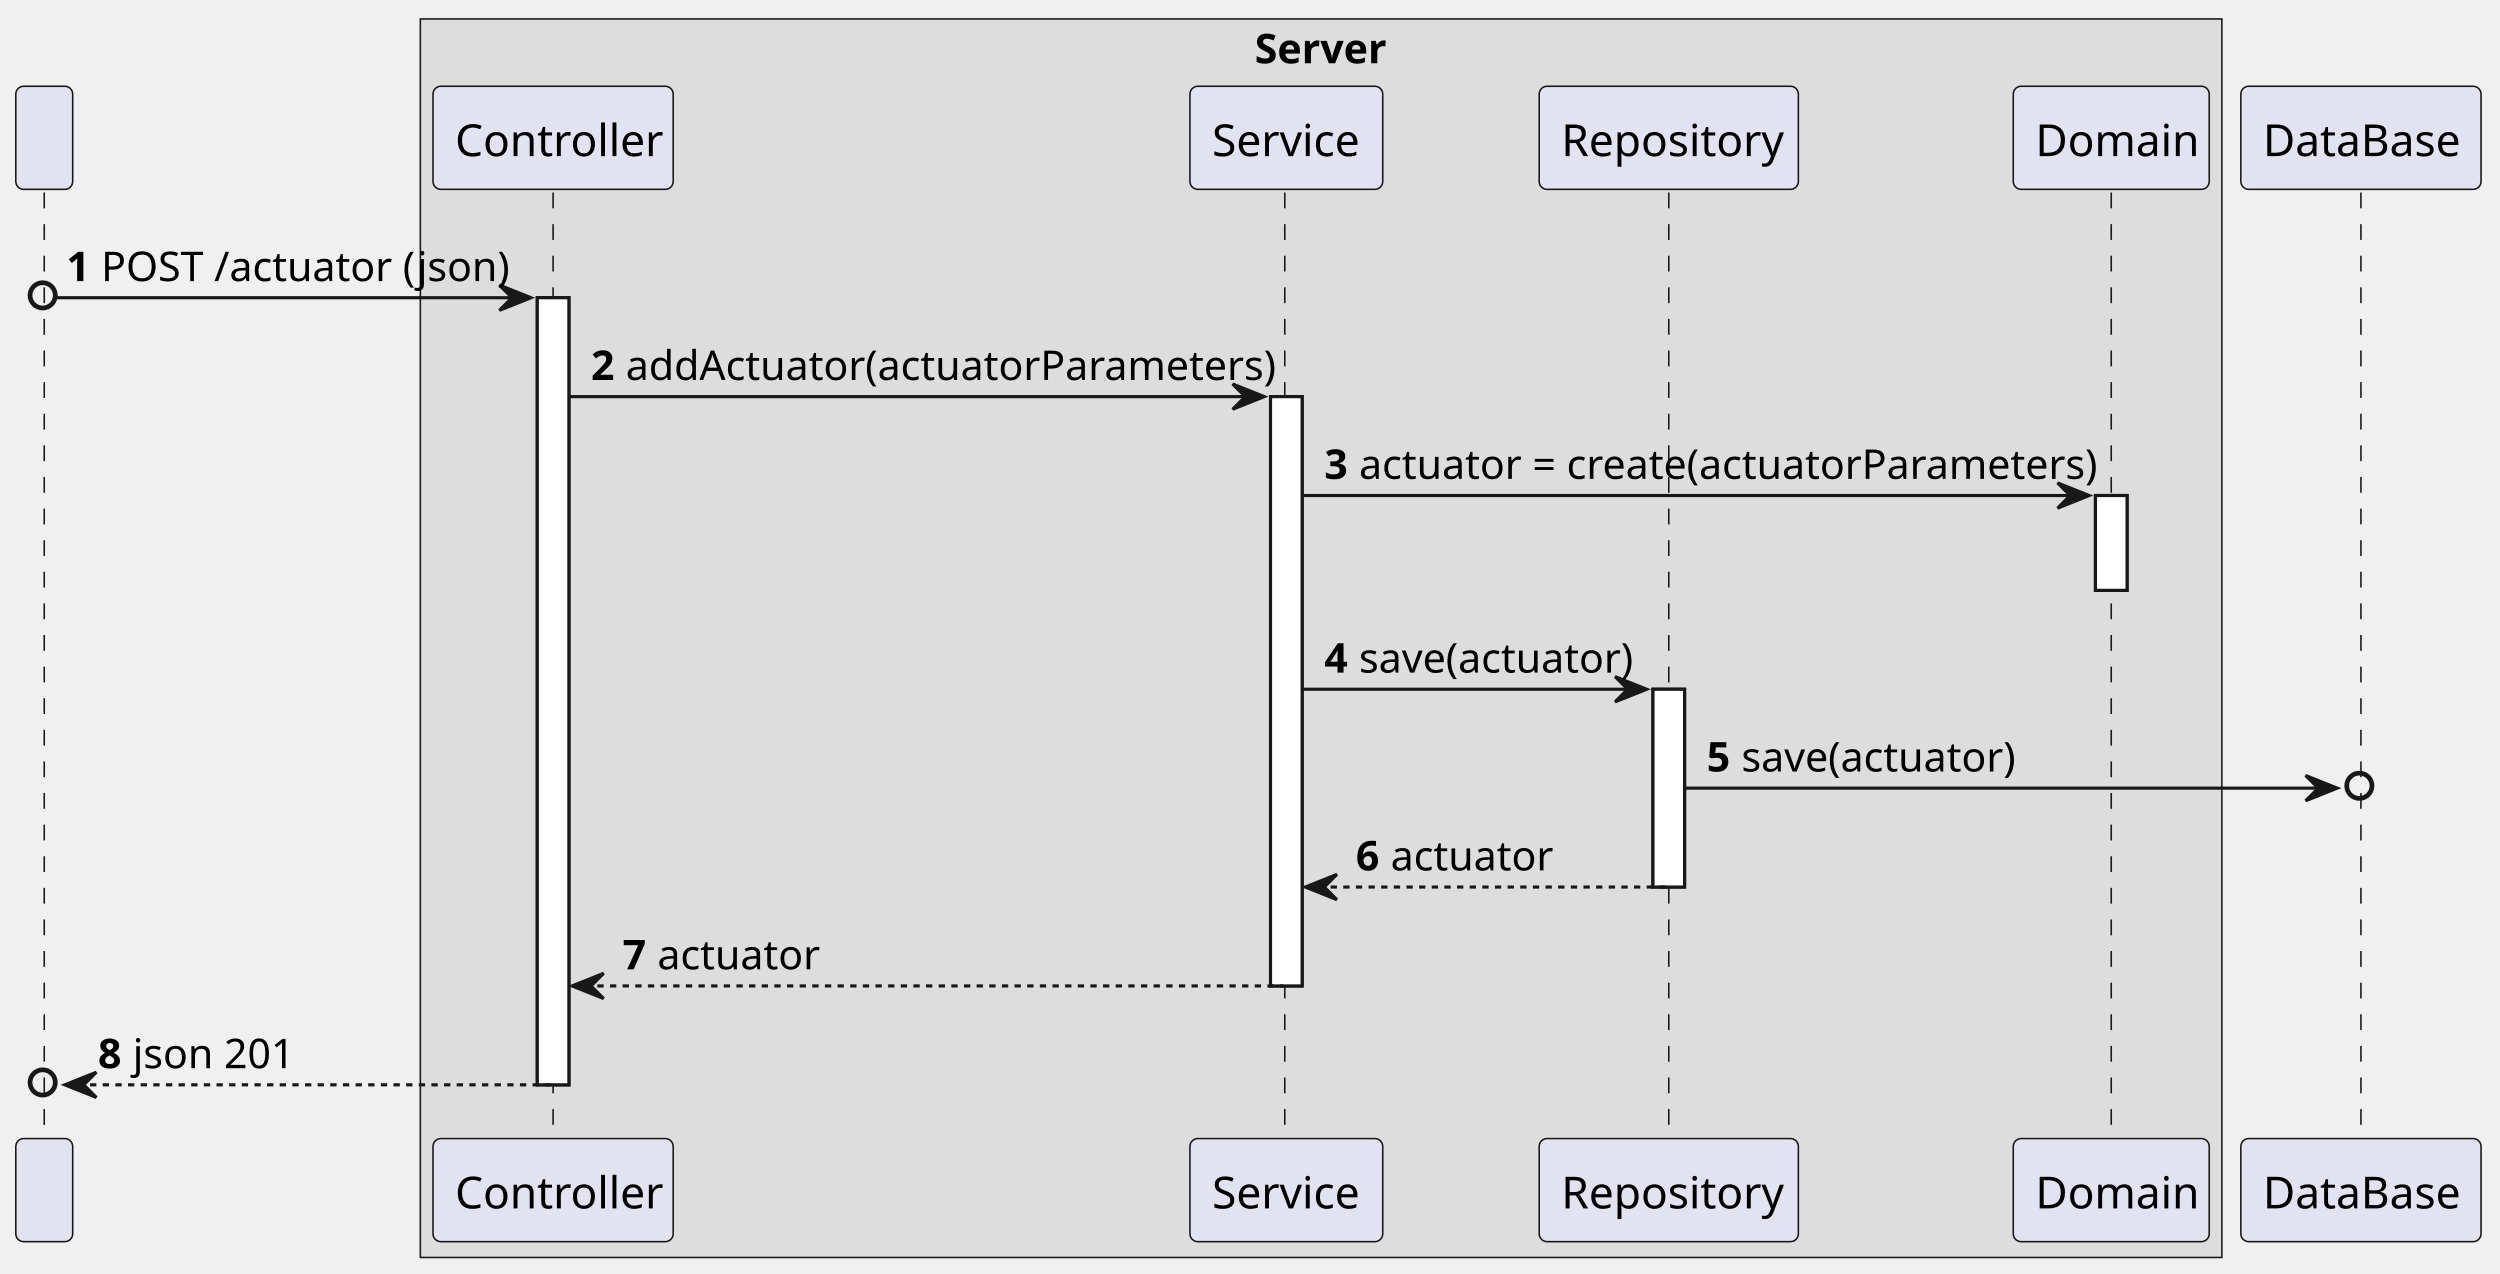
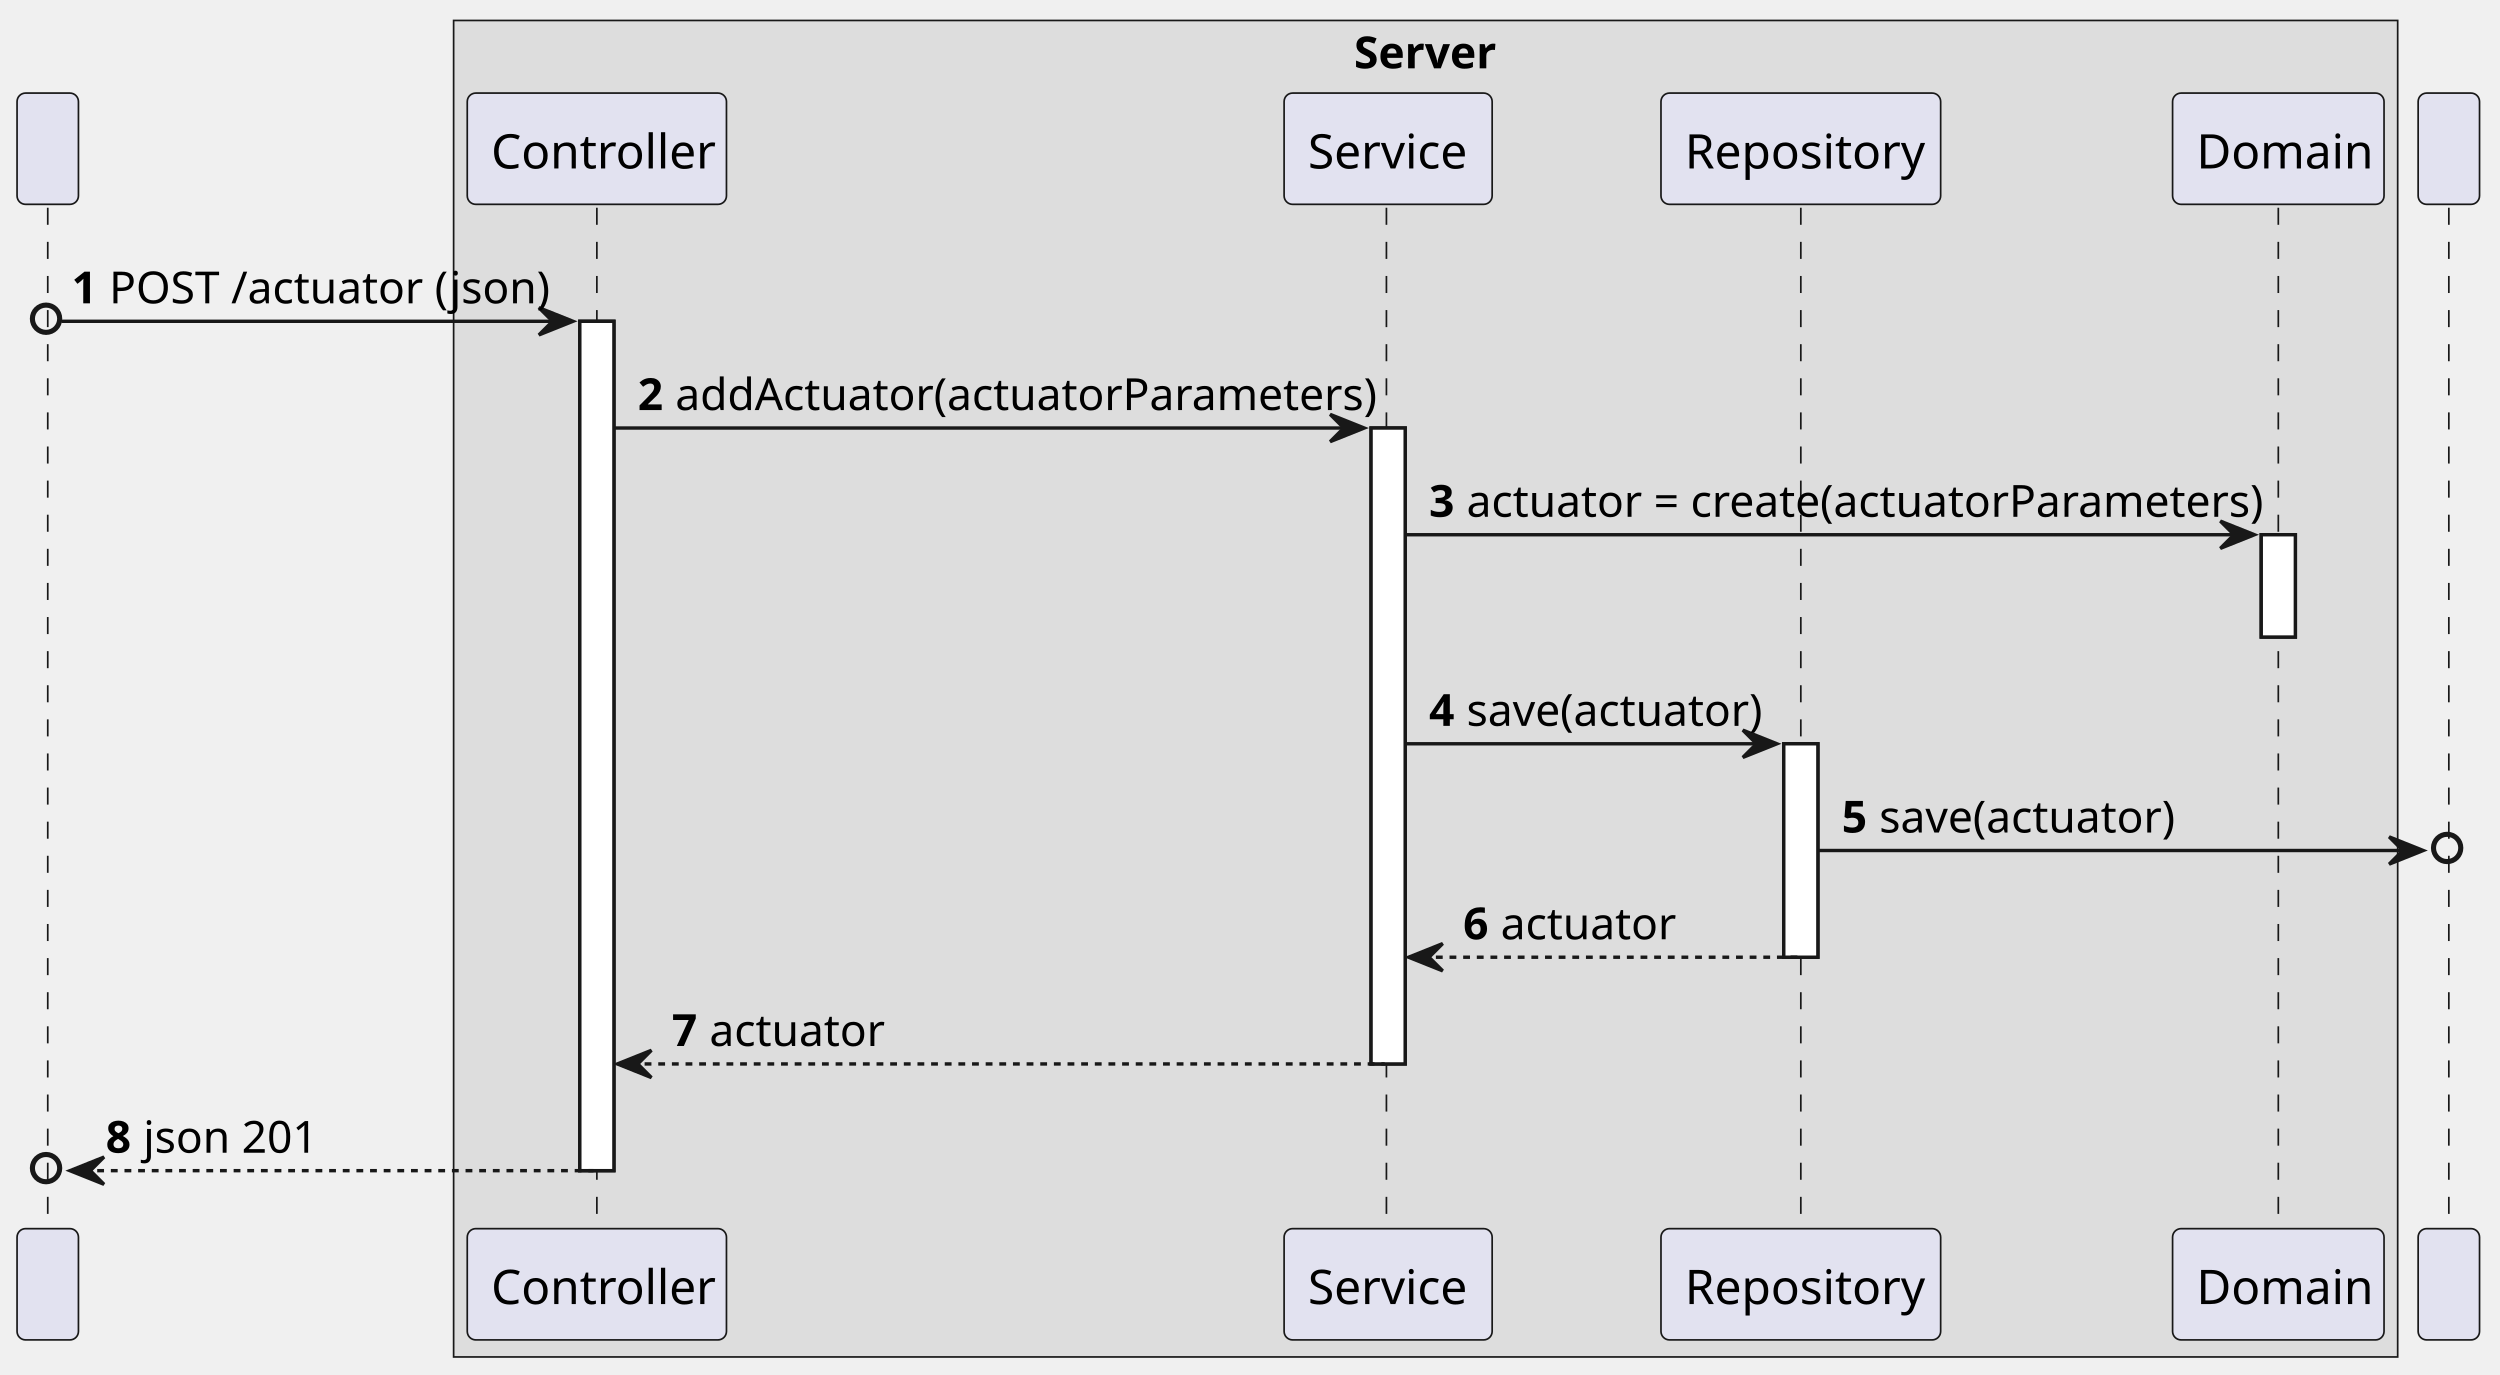
- <svg xmlns="http://www.w3.org/2000/svg" contentStyleType="text/css" height="403px" preserveAspectRatio="none" style="width:791px;height:403px;background:#FFFFFF;" version="1.1" viewBox="0 0 791 403" width="791px" zoomAndPan="magnify">
+ <svg xmlns="http://www.w3.org/2000/svg" contentStyleType="text/css" height="403px" preserveAspectRatio="none" style="width:733px;height:403px;background:#FFFFFF;" version="1.1" viewBox="0 0 733 403" width="733px" zoomAndPan="magnify">
  <defs />
  <g>
    <rect fill="#DDDDDD" height="391.861" style="stroke:#181818;stroke-width:0.5;" width="570" x="133" y="6" />
    <text fill="#000000" font-family="sans-serif" font-size="13" font-weight="bold" lengthAdjust="spacing" textLength="42" x="397" y="20.028">Server</text>
    <rect fill="#FFFFFF" height="249.037" style="stroke:#181818;stroke-width:1.0;" width="10" x="170" y="94.203" />
    <rect fill="#FFFFFF" height="186.455" style="stroke:#181818;stroke-width:1.0;" width="10" x="402" y="125.494" />
    <rect fill="#FFFFFF" height="62.582" style="stroke:#181818;stroke-width:1.0;" width="10" x="523" y="218.076" />
    <rect fill="#FFFFFF" height="30" style="stroke:#181818;stroke-width:1.0;" width="10" x="663" y="156.785" />
    <line style="stroke:#181818;stroke-width:0.5;stroke-dasharray:5.0,5.0;" x1="14" x2="14" y1="60.912" y2="361.24" />
    <line style="stroke:#181818;stroke-width:0.5;stroke-dasharray:5.0,5.0;" x1="175" x2="175" y1="60.912" y2="361.24" />
    <line style="stroke:#181818;stroke-width:0.5;stroke-dasharray:5.0,5.0;" x1="406.5" x2="406.5" y1="60.912" y2="361.24" />
    <line style="stroke:#181818;stroke-width:0.5;stroke-dasharray:5.0,5.0;" x1="528" x2="528" y1="60.912" y2="361.24" />
    <line style="stroke:#181818;stroke-width:0.5;stroke-dasharray:5.0,5.0;" x1="668" x2="668" y1="60.912" y2="361.24" />
-     <line style="stroke:#181818;stroke-width:0.5;stroke-dasharray:5.0,5.0;" x1="747" x2="747" y1="60.912" y2="361.24" />
+     <line style="stroke:#181818;stroke-width:0.5;stroke-dasharray:5.0,5.0;" x1="718" x2="718" y1="60.912" y2="361.24" />
    <rect fill="#E2E2F0" height="32.621" rx="2.5" ry="2.5" style="stroke:#181818;stroke-width:0.5;" width="18" x="5" y="27.291" />
    <text fill="#000000" font-family="sans-serif" font-size="14" lengthAdjust="spacing" textLength="4" x="12" y="49.398"> </text>
    <rect fill="#E2E2F0" height="32.621" rx="2.5" ry="2.5" style="stroke:#181818;stroke-width:0.5;" width="18" x="5" y="360.24" />
    <text fill="#000000" font-family="sans-serif" font-size="14" lengthAdjust="spacing" textLength="4" x="12" y="382.348"> </text>
    <rect fill="#E2E2F0" height="32.621" rx="2.5" ry="2.5" style="stroke:#181818;stroke-width:0.5;" width="76" x="137" y="27.291" />
    <text fill="#000000" font-family="sans-serif" font-size="14" lengthAdjust="spacing" textLength="62" x="144" y="49.398">Controller</text>
    <rect fill="#E2E2F0" height="32.621" rx="2.5" ry="2.5" style="stroke:#181818;stroke-width:0.5;" width="76" x="137" y="360.24" />
    <text fill="#000000" font-family="sans-serif" font-size="14" lengthAdjust="spacing" textLength="62" x="144" y="382.348">Controller</text>
    <rect fill="#E2E2F0" height="32.621" rx="2.5" ry="2.5" style="stroke:#181818;stroke-width:0.5;" width="61" x="376.5" y="27.291" />
    <text fill="#000000" font-family="sans-serif" font-size="14" lengthAdjust="spacing" textLength="47" x="383.5" y="49.398">Service</text>
    <rect fill="#E2E2F0" height="32.621" rx="2.5" ry="2.5" style="stroke:#181818;stroke-width:0.5;" width="61" x="376.5" y="360.24" />
    <text fill="#000000" font-family="sans-serif" font-size="14" lengthAdjust="spacing" textLength="47" x="383.5" y="382.348">Service</text>
    <rect fill="#E2E2F0" height="32.621" rx="2.5" ry="2.5" style="stroke:#181818;stroke-width:0.5;" width="82" x="487" y="27.291" />
    <text fill="#000000" font-family="sans-serif" font-size="14" lengthAdjust="spacing" textLength="68" x="494" y="49.398">Repository</text>
    <rect fill="#E2E2F0" height="32.621" rx="2.5" ry="2.5" style="stroke:#181818;stroke-width:0.5;" width="82" x="487" y="360.24" />
    <text fill="#000000" font-family="sans-serif" font-size="14" lengthAdjust="spacing" textLength="68" x="494" y="382.348">Repository</text>
    <rect fill="#E2E2F0" height="32.621" rx="2.5" ry="2.5" style="stroke:#181818;stroke-width:0.5;" width="62" x="637" y="27.291" />
    <text fill="#000000" font-family="sans-serif" font-size="14" lengthAdjust="spacing" textLength="48" x="644" y="49.398">Domain</text>
    <rect fill="#E2E2F0" height="32.621" rx="2.5" ry="2.5" style="stroke:#181818;stroke-width:0.5;" width="62" x="637" y="360.24" />
    <text fill="#000000" font-family="sans-serif" font-size="14" lengthAdjust="spacing" textLength="48" x="644" y="382.348">Domain</text>
-     <rect fill="#E2E2F0" height="32.621" rx="2.5" ry="2.5" style="stroke:#181818;stroke-width:0.5;" width="76" x="709" y="27.291" />
-     <text fill="#000000" font-family="sans-serif" font-size="14" lengthAdjust="spacing" textLength="62" x="716" y="49.398">DataBase</text>
-     <rect fill="#E2E2F0" height="32.621" rx="2.5" ry="2.5" style="stroke:#181818;stroke-width:0.5;" width="76" x="709" y="360.24" />
-     <text fill="#000000" font-family="sans-serif" font-size="14" lengthAdjust="spacing" textLength="62" x="716" y="382.348">DataBase</text>
+     <rect fill="#E2E2F0" height="32.621" rx="2.5" ry="2.5" style="stroke:#181818;stroke-width:0.5;" width="18" x="709" y="27.291" />
+     <text fill="#000000" font-family="sans-serif" font-size="14" lengthAdjust="spacing" textLength="4" x="716" y="49.398"> </text>
+     <rect fill="#E2E2F0" height="32.621" rx="2.5" ry="2.5" style="stroke:#181818;stroke-width:0.5;" width="18" x="709" y="360.24" />
+     <text fill="#000000" font-family="sans-serif" font-size="14" lengthAdjust="spacing" textLength="4" x="716" y="382.348"> </text>
    <rect fill="#FFFFFF" height="249.037" style="stroke:#181818;stroke-width:1.0;" width="10" x="170" y="94.203" />
    <rect fill="#FFFFFF" height="186.455" style="stroke:#181818;stroke-width:1.0;" width="10" x="402" y="125.494" />
    <rect fill="#FFFFFF" height="62.582" style="stroke:#181818;stroke-width:1.0;" width="10" x="523" y="218.076" />
    <rect fill="#FFFFFF" height="30" style="stroke:#181818;stroke-width:1.0;" width="10" x="663" y="156.785" />
    <ellipse cx="13.5" cy="93.453" fill="none" rx="4" ry="4" style="stroke:#181818;stroke-width:1.5;" />
    <polygon fill="#181818" points="158,90.203,168,94.203,158,98.203,162,94.203" style="stroke:#181818;stroke-width:1.0;" />
    <line style="stroke:#181818;stroke-width:1.0;" x1="18" x2="164" y1="94.203" y2="94.203" />
    <text fill="#000000" font-family="sans-serif" font-size="13" font-weight="bold" lengthAdjust="spacing" textLength="7" x="21" y="88.94">1</text>
    <text fill="#000000" font-family="sans-serif" font-size="13" lengthAdjust="spacing" textLength="126" x="32" y="88.94">POST /actuator (json)</text>
    <polygon fill="#181818" points="390,121.494,400,125.494,390,129.494,394,125.494" style="stroke:#181818;stroke-width:1.0;" />
    <line style="stroke:#181818;stroke-width:1.0;" x1="180" x2="396" y1="125.494" y2="125.494" />
    <text fill="#000000" font-family="sans-serif" font-size="13" font-weight="bold" lengthAdjust="spacing" textLength="7" x="187" y="120.231">2</text>
    <text fill="#000000" font-family="sans-serif" font-size="13" lengthAdjust="spacing" textLength="192" x="198" y="120.231">addActuator(actuatorParameters)</text>
    <polygon fill="#181818" points="651,152.785,661,156.785,651,160.785,655,156.785" style="stroke:#181818;stroke-width:1.0;" />
    <line style="stroke:#181818;stroke-width:1.0;" x1="412" x2="657" y1="156.785" y2="156.785" />
    <text fill="#000000" font-family="sans-serif" font-size="13" font-weight="bold" lengthAdjust="spacing" textLength="7" x="419" y="151.523">3</text>
    <text fill="#000000" font-family="sans-serif" font-size="13" lengthAdjust="spacing" textLength="221" x="430" y="151.523">actuator = create(actuatorParameters)</text>
    <polygon fill="#181818" points="511,214.076,521,218.076,511,222.076,515,218.076" style="stroke:#181818;stroke-width:1.0;" />
    <line style="stroke:#181818;stroke-width:1.0;" x1="412" x2="517" y1="218.076" y2="218.076" />
    <text fill="#000000" font-family="sans-serif" font-size="13" font-weight="bold" lengthAdjust="spacing" textLength="7" x="419" y="212.814">4</text>
    <text fill="#000000" font-family="sans-serif" font-size="13" lengthAdjust="spacing" textLength="81" x="430" y="212.814">save(actuator)</text>
-     <ellipse cx="746.5" cy="248.617" fill="none" rx="4" ry="4" style="stroke:#181818;stroke-width:1.5;" />
-     <polygon fill="#181818" points="729.5,245.367,739.5,249.367,729.5,253.367,733.5,249.367" style="stroke:#181818;stroke-width:1.0;" />
-     <line style="stroke:#181818;stroke-width:1.0;" x1="533" x2="735.5" y1="249.367" y2="249.367" />
+     <ellipse cx="717.5" cy="248.617" fill="none" rx="4" ry="4" style="stroke:#181818;stroke-width:1.5;" />
+     <polygon fill="#181818" points="700.5,245.367,710.5,249.367,700.5,253.367,704.5,249.367" style="stroke:#181818;stroke-width:1.0;" />
+     <line style="stroke:#181818;stroke-width:1.0;" x1="533" x2="706.5" y1="249.367" y2="249.367" />
    <text fill="#000000" font-family="sans-serif" font-size="13" font-weight="bold" lengthAdjust="spacing" textLength="7" x="540" y="244.105">5</text>
    <text fill="#000000" font-family="sans-serif" font-size="13" lengthAdjust="spacing" textLength="81" x="551" y="244.105">save(actuator)</text>
    <polygon fill="#181818" points="423,276.658,413,280.658,423,284.658,419,280.658" style="stroke:#181818;stroke-width:1.0;" />
    <line style="stroke:#181818;stroke-width:1.0;stroke-dasharray:2.0,2.0;" x1="417" x2="527" y1="280.658" y2="280.658" />
    <text fill="#000000" font-family="sans-serif" font-size="13" font-weight="bold" lengthAdjust="spacing" textLength="7" x="429" y="275.396">6</text>
    <text fill="#000000" font-family="sans-serif" font-size="13" lengthAdjust="spacing" textLength="47" x="440" y="275.396">actuator</text>
    <polygon fill="#181818" points="191,307.949,181,311.949,191,315.949,187,311.949" style="stroke:#181818;stroke-width:1.0;" />
    <line style="stroke:#181818;stroke-width:1.0;stroke-dasharray:2.0,2.0;" x1="185" x2="406" y1="311.949" y2="311.949" />
    <text fill="#000000" font-family="sans-serif" font-size="13" font-weight="bold" lengthAdjust="spacing" textLength="7" x="197" y="306.687">7</text>
    <text fill="#000000" font-family="sans-serif" font-size="13" lengthAdjust="spacing" textLength="47" x="208" y="306.687">actuator</text>
    <ellipse cx="13.5" cy="342.49" fill="none" rx="4" ry="4" style="stroke:#181818;stroke-width:1.5;" />
    <polygon fill="#181818" points="30.5,339.24,20.5,343.24,30.5,347.24,26.5,343.24" style="stroke:#181818;stroke-width:1.0;" />
    <line style="stroke:#181818;stroke-width:1.0;stroke-dasharray:2.0,2.0;" x1="28.5" x2="174" y1="343.24" y2="343.24" />
    <text fill="#000000" font-family="sans-serif" font-size="13" font-weight="bold" lengthAdjust="spacing" textLength="7" x="31" y="337.978">8</text>
    <text fill="#000000" font-family="sans-serif" font-size="13" lengthAdjust="spacing" textLength="49" x="42" y="337.978">json 201</text>
  </g>
</svg>
